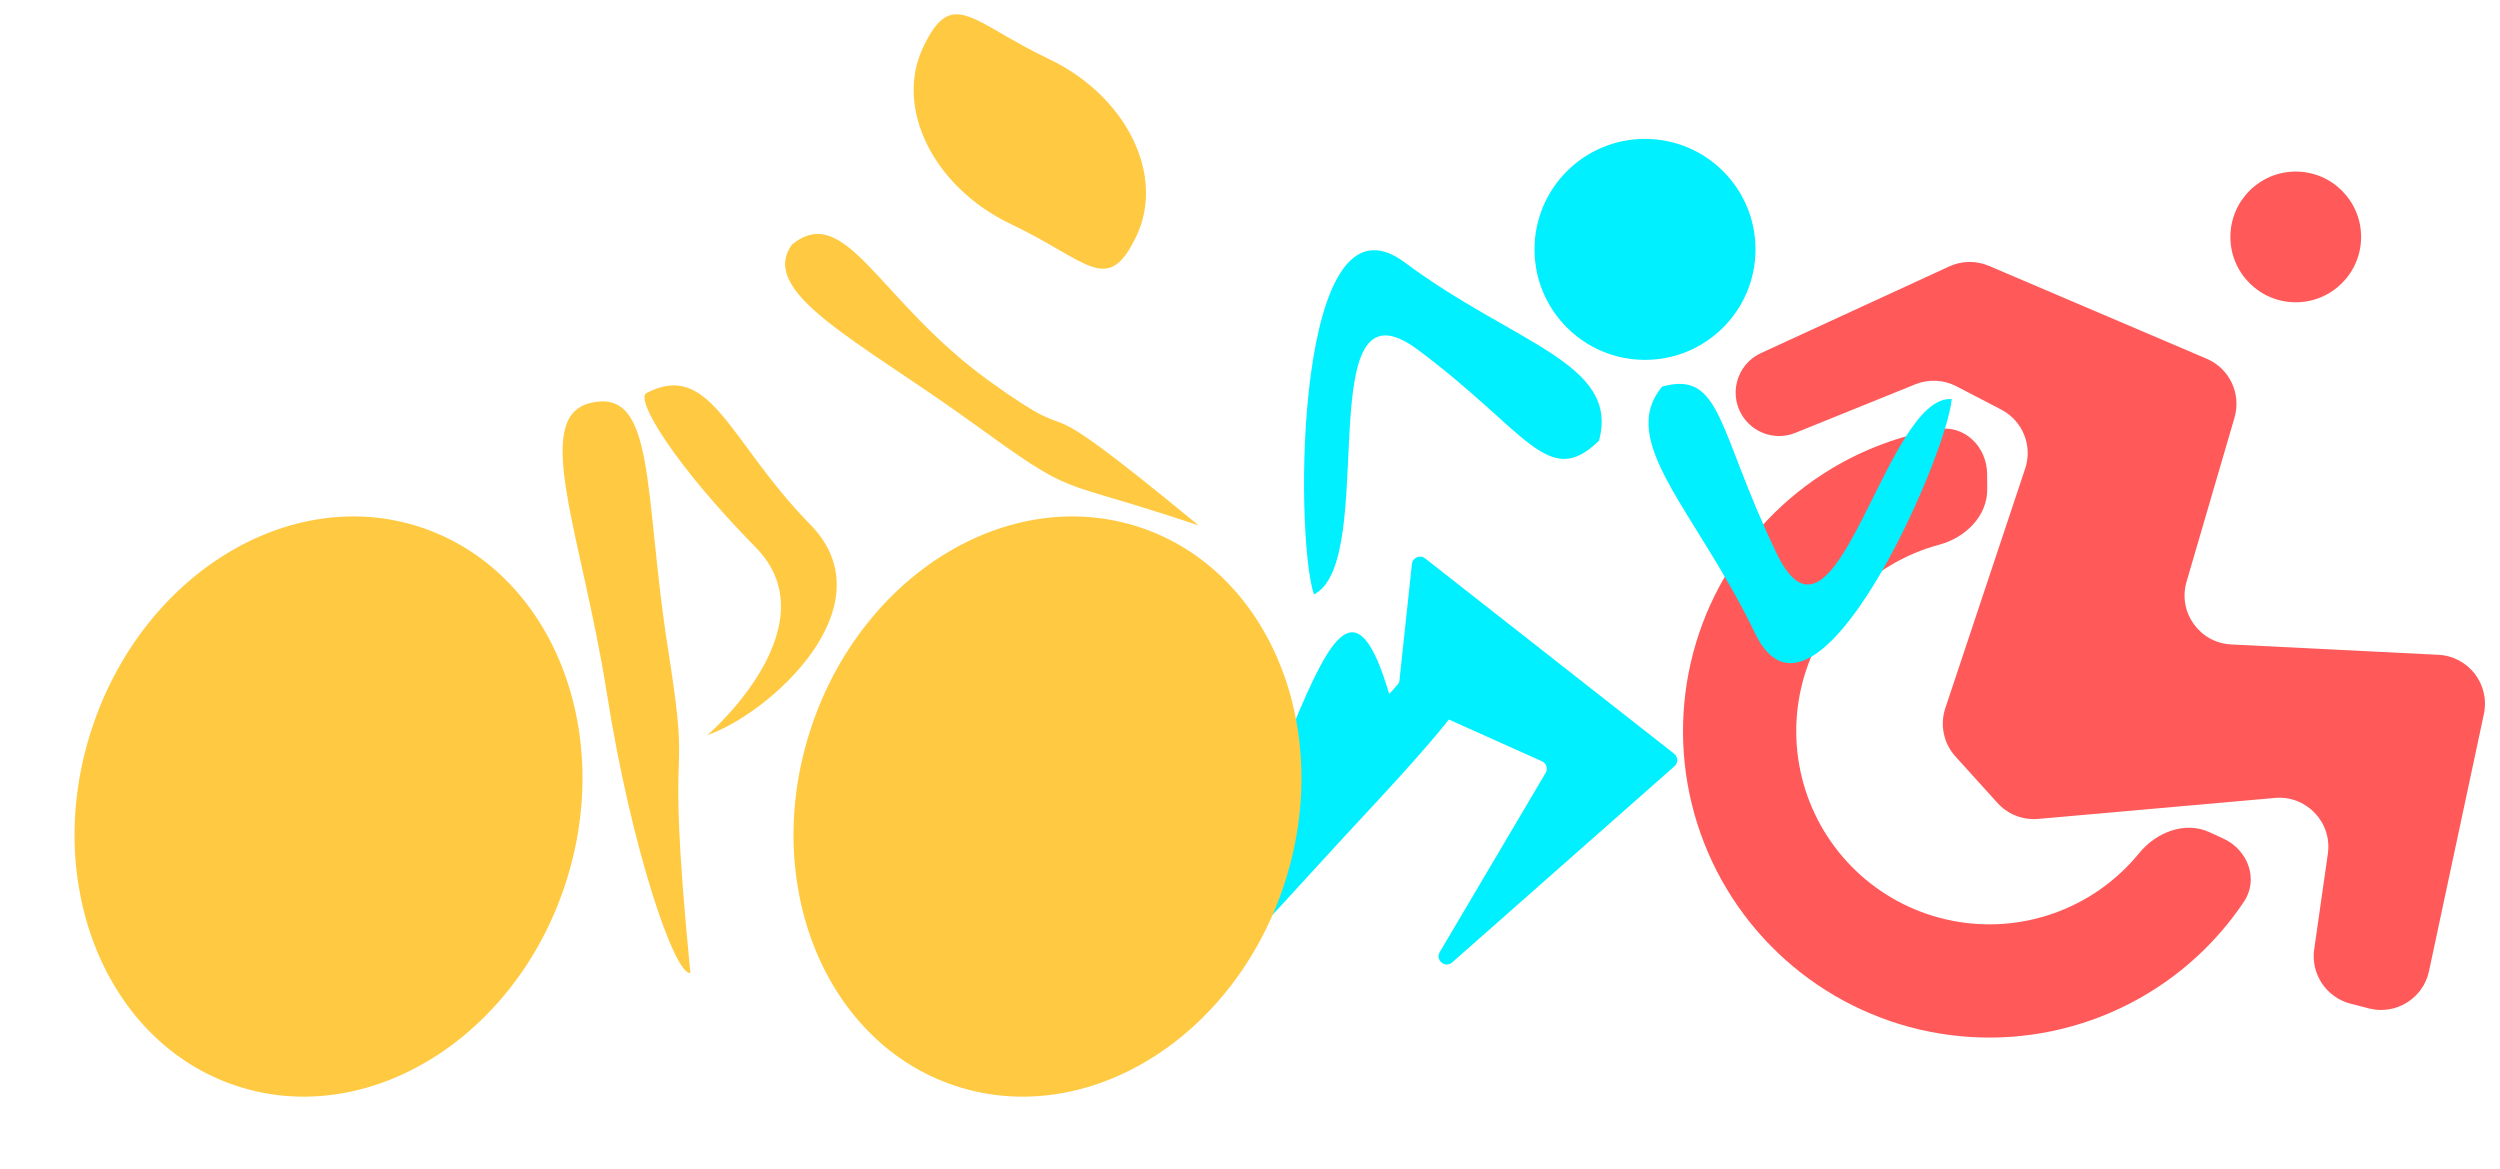
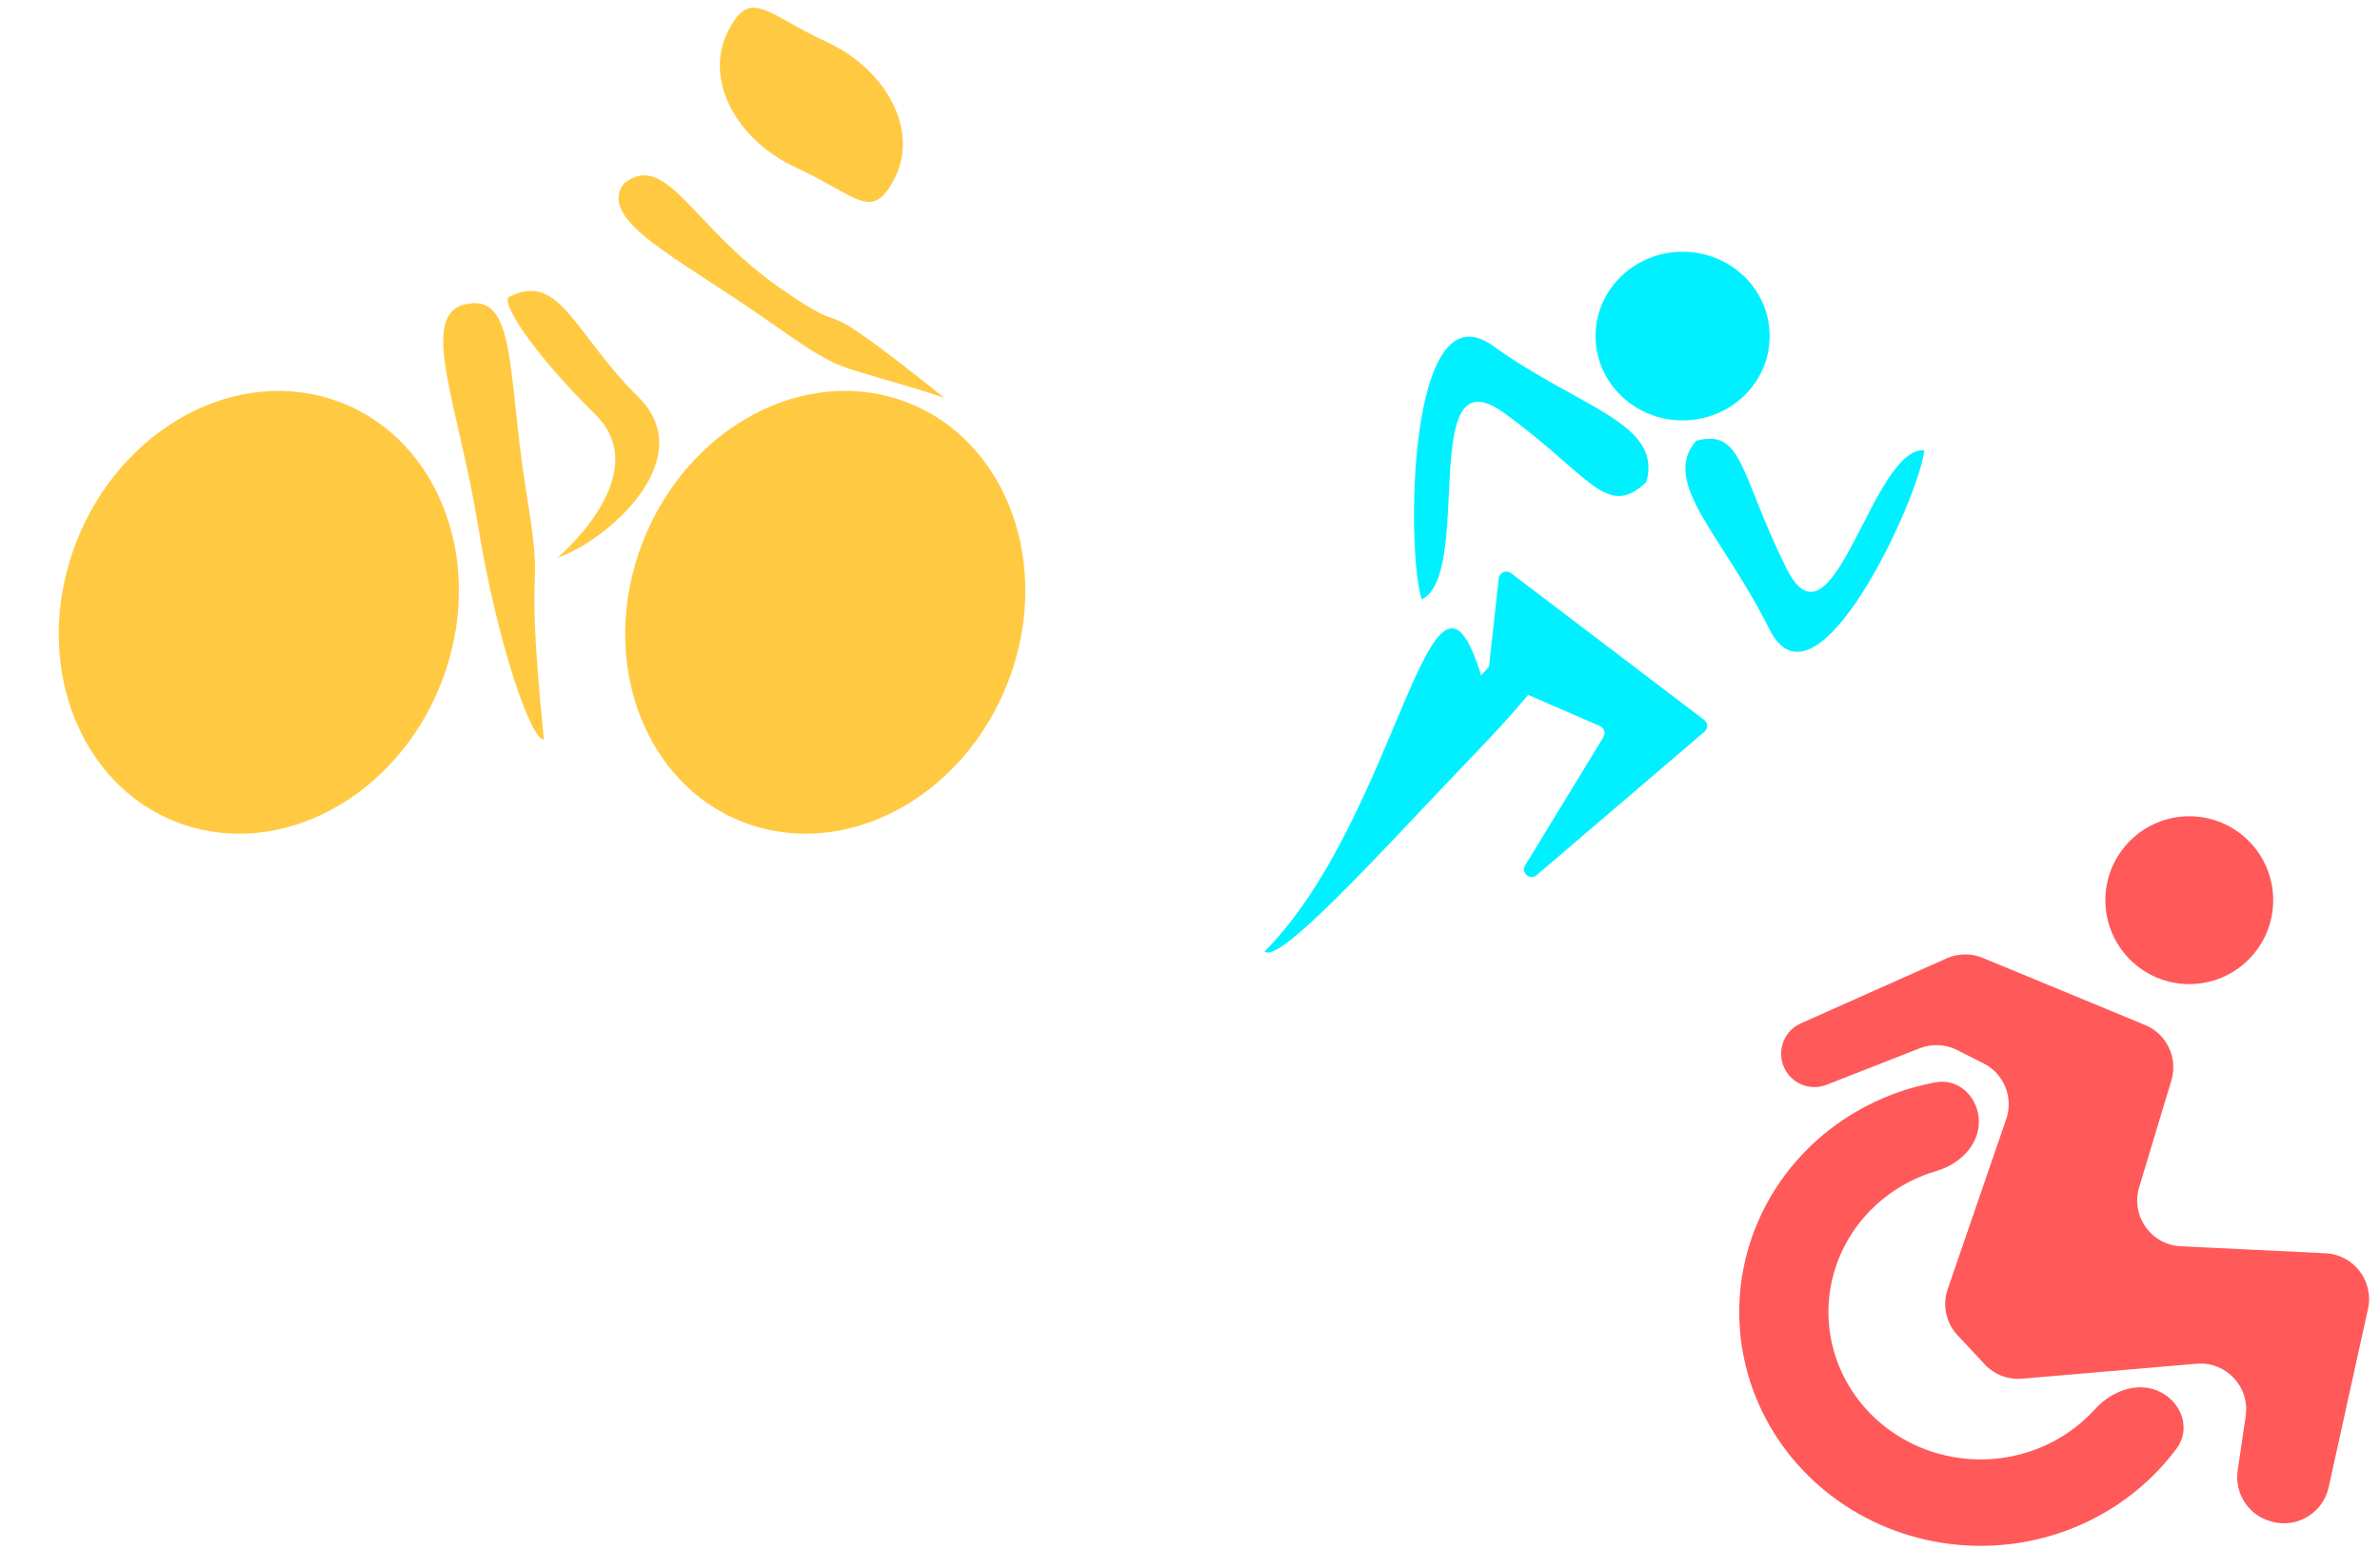
- <svg xmlns="http://www.w3.org/2000/svg" width="306" height="143" viewBox="0 0 306 143" fill="none">
-   <g id="Group 9">
-     <g id="Group 8">
-       <path id="well" d="M272.131 102.636C275.142 104.017 276.501 107.615 274.657 110.368C272.057 114.251 268.743 117.629 264.874 120.312C259.355 124.141 252.908 126.417 246.209 126.902C239.509 127.387 232.802 126.064 226.789 123.071C220.775 120.077 215.676 115.523 212.025 109.885C208.373 104.247 206.303 97.732 206.031 91.02C205.758 84.309 207.294 77.647 210.477 71.732C213.659 65.816 218.373 60.865 224.124 57.394C228.155 54.961 232.592 53.318 237.199 52.533C240.466 51.976 243.193 54.688 243.222 58.001L243.239 59.862C243.268 63.175 240.563 65.811 237.363 66.671C235.235 67.243 233.189 68.112 231.286 69.261C227.66 71.449 224.689 74.57 222.683 78.299C220.676 82.028 219.709 86.228 219.88 90.458C220.052 94.689 221.357 98.796 223.659 102.351C225.961 105.905 229.175 108.775 232.966 110.662C236.756 112.549 240.984 113.383 245.208 113.077C249.431 112.772 253.495 111.337 256.974 108.923C258.8 107.657 260.43 106.144 261.822 104.437C263.916 101.869 267.427 100.478 270.439 101.86L272.131 102.636Z" fill="#FF5959" />
-       <circle id="Ellipse 13" cx="281" cy="29" r="8" fill="#FF5959" />
-       <path id="Vector 10" d="M238.584 32.612L215.538 43.22C212.443 44.645 211.468 48.574 213.538 51.281C214.992 53.182 217.538 53.877 219.757 52.979L234.435 47.038C236.063 46.379 237.897 46.467 239.455 47.276L244.957 50.138C247.574 51.498 248.813 54.56 247.881 57.358L238.108 86.676C237.423 88.73 237.898 90.993 239.351 92.599L244.496 98.285C245.758 99.68 247.601 100.402 249.475 100.236L278.46 97.668C282.312 97.327 285.476 100.665 284.93 104.493L283.259 116.19C282.827 119.214 284.736 122.08 287.693 122.846L289.935 123.427C293.241 124.285 296.595 122.213 297.308 118.872L304.028 87.393C304.8 83.779 302.152 80.333 298.46 80.148L273.092 78.88C269.22 78.686 266.545 74.925 267.633 71.204L273.505 51.113C274.358 48.196 272.895 45.102 270.1 43.91L243.447 32.543C241.889 31.879 240.122 31.904 238.584 32.612Z" fill="#FF5959" />
-     </g>
-     <g id="Group 7">
-       <circle id="Ellipse 8" cx="201.349" cy="30.524" r="13.524" fill="#00F0FF" />
-       <path id="Ellipse 9" d="M217.454 67.726C224.731 82.828 230.745 48.247 238.897 48.845C238.169 56.236 222.11 92.64 214.833 77.537C207.557 62.435 197.837 54.045 203.449 47.318C210.778 45.295 210.178 52.623 217.454 67.726Z" fill="#00F0FF" />
-       <path id="Ellipse 10" d="M173.548 42.809C160.125 32.81 168.953 68.662 160.824 72.759C158.399 65.415 158.504 22.115 171.926 32.114C185.349 42.114 198.291 44.425 195.716 53.938C189.492 60.021 186.97 52.809 173.548 42.809Z" fill="#00F0FF" />
-       <path id="Vector 9" d="M204.911 92.251L174.432 68.346C173.814 67.861 172.904 68.245 172.82 69.026L171.158 84.543C171.112 84.973 171.348 85.385 171.743 85.562L188.735 93.179C189.28 93.423 189.491 94.087 189.187 94.6L176.225 116.537C175.646 117.517 176.894 118.549 177.748 117.795L204.956 93.788C205.424 93.374 205.403 92.637 204.911 92.251Z" fill="#00F0FF" />
-       <path id="Ellipse 11" d="M161.489 105.729C148.552 119.924 138.238 130.907 136.398 129.23C157.346 107.403 162.29 58.735 170.041 84.952C182.978 70.756 169.589 66.793 181.345 74.051C187.357 79.3 174.427 91.533 161.489 105.729Z" fill="#00F0FF" />
-     </g>
-     <g id="Group 6">
-       <ellipse id="Ellipse 1" cx="40.212" cy="98.721" rx="30.5" ry="36" transform="rotate(18.1866 40.2124 98.721)" fill="#FFCA42" />
-       <ellipse id="Ellipse 5" cx="128.212" cy="98.721" rx="30.5" ry="36" transform="rotate(18.1866 128.212 98.721)" fill="#FFCA42" />
-       <path id="Ellipse 3" d="M139.105 28.877C135.558 36.337 133.215 31.934 123.738 27.429C114.261 22.923 109.453 13.223 113 5.763C116.547 -1.696 118.89 2.706 128.367 7.212C137.844 11.717 142.652 21.417 139.105 28.877Z" fill="#FFCA42" />
-       <path id="Ellipse 4" d="M146.711 64.311C128.263 58.113 132.27 61.322 118.712 51.528C105.154 41.734 92.705 35.793 96.94 29.93C103.517 24.607 107.476 36.807 121.034 46.601C134.592 56.396 123.269 45.012 146.711 64.311Z" fill="#FFCA42" />
-       <path id="Ellipse 6" d="M81.777 79.5C84.817 98.762 81.277 86.001 84.5 119.092C82.591 119.393 77.301 104.022 74.261 84.76C71.22 65.498 65 51.124 72.213 49.338C80.357 47.32 78.736 60.238 81.777 79.5Z" fill="#FFCA42" />
-       <path id="Ellipse 7" d="M99.159 64.181C109.034 74.222 94 87.5 86.5 90C85.319 91.162 102.375 77.041 92.5 67C82.625 56.959 77.67 48.871 79.139 48.105C87 44.001 89.283 54.141 99.159 64.181Z" fill="#FFCA42" />
-     </g>
-   </g>
+ <svg xmlns="http://www.w3.org/2000/svg" width="312" height="203" viewBox="0 0 312 203" fill="none">
+   <path d="M282.958 182.348C285.943 183.674 287.287 187.243 285.342 189.866C283.244 192.695 280.656 195.168 277.677 197.17C273.02 200.299 267.581 202.159 261.928 202.556C256.275 202.952 250.615 201.871 245.541 199.424C240.467 196.977 236.165 193.255 233.084 188.647C230.003 184.039 228.256 178.714 228.026 173.228C227.796 167.743 229.092 162.298 231.777 157.463C234.463 152.629 238.44 148.581 243.293 145.744C246.521 143.857 250.059 142.551 253.735 141.875C256.81 141.309 259.386 143.871 259.415 146.998C259.443 150.128 256.881 152.611 253.877 153.489C252.292 153.953 250.766 154.608 249.336 155.444C246.277 157.232 243.77 159.783 242.077 162.831C240.384 165.879 239.567 169.311 239.712 172.769C239.857 176.227 240.958 179.584 242.9 182.489C244.843 185.394 247.555 187.74 250.753 189.282C253.952 190.825 257.519 191.506 261.083 191.256C264.647 191.006 268.075 189.834 271.011 187.861C272.348 186.963 273.56 185.914 274.624 184.741C276.745 182.404 280.074 181.066 282.958 182.348Z" fill="#FF5959" />
+   <circle cx="287" cy="118" r="11" fill="#FF5959" />
+   <path d="M255.179 125.629L236.08 134.145C233.48 135.305 232.667 138.603 234.431 140.838C235.623 142.347 237.661 142.899 239.452 142.197L251.662 137.41C253.25 136.787 255.028 136.87 256.551 137.637L260.025 139.387C262.706 140.737 263.976 143.86 263 146.698L255.331 168.982C254.609 171.082 255.104 173.408 256.62 175.03L260.182 178.844C261.439 180.19 263.245 180.884 265.08 180.726L287.948 178.764C291.805 178.433 294.961 181.787 294.396 185.617L293.342 192.768C292.892 195.817 294.826 198.711 297.816 199.462L297.949 199.496C301.23 200.32 304.542 198.271 305.27 194.968L310.427 171.57C311.227 167.941 308.569 164.465 304.858 164.285L285.878 163.366C281.98 163.177 279.297 159.376 280.425 155.64L284.651 141.635C285.542 138.682 284.049 135.534 281.197 134.356L259.913 125.564C258.393 124.936 256.682 124.959 255.179 125.629Z" fill="#FF5959" />
+   <ellipse cx="220.578" cy="44.054" rx="11.412" ry="11.054" fill="#00F0FF" />
+   <path d="M234.167 74.459C240.307 86.802 245.382 58.538 252.26 59.027C251.646 65.068 238.095 94.822 231.956 82.478C225.816 70.135 217.614 63.277 222.35 57.779C228.534 56.126 228.027 62.115 234.167 74.459Z" fill="#00F0FF" />
+   <path d="M197.12 54.096C185.794 45.922 193.243 75.226 186.384 78.574C184.338 72.572 184.426 37.181 195.752 45.354C207.078 53.527 217.998 55.416 215.825 63.192C210.574 68.163 208.446 62.269 197.12 54.096Z" fill="#00F0FF" />
+   <path d="M223.394 94.361L198.073 75.124C197.455 74.654 196.56 75.038 196.474 75.811L195.119 88.062C195.071 88.498 195.313 88.914 195.715 89.089L209.743 95.18C210.3 95.422 210.515 96.1 210.199 96.618L199.939 113.437C199.346 114.408 200.577 115.457 201.442 114.718L223.439 95.918C223.924 95.503 223.902 94.747 223.394 94.361Z" fill="#00F0FF" />
+   <path d="M186.945 105.521C176.029 117.123 167.326 126.1 165.774 124.729C183.45 106.889 187.621 67.111 194.161 88.539C205.077 76.937 193.78 73.697 203.7 79.63C208.772 83.92 197.862 93.918 186.945 105.521Z" fill="#00F0FF" />
+   <ellipse rx="25.658" ry="29.518" transform="matrix(0.952915 0.303238 -0.321189 0.947015 33.9308 80.2652)" fill="#FFCA42" />
+   <ellipse rx="25.658" ry="29.518" transform="matrix(0.952915 0.303238 -0.321189 0.947015 108.184 80.2652)" fill="#FFCA42" />
+   <path d="M117.375 23.18C114.382 29.277 112.405 25.679 104.408 21.996C96.412 18.314 92.355 10.386 95.348 4.289C98.341 -1.809 100.318 1.79 108.315 5.472C116.311 9.155 120.368 17.083 117.375 23.18Z" fill="#FFCA42" />
+   <path d="M123.793 52.141C108.227 47.075 111.608 49.698 100.168 41.693C88.728 33.688 78.223 28.832 81.796 24.041C87.346 19.689 90.687 29.661 102.127 37.666C113.567 45.671 104.013 36.368 123.793 52.141Z" fill="#FFCA42" />
+   <path d="M69.002 64.556C71.568 80.3 68.581 69.87 71.3 96.916C69.689 97.162 65.226 84.599 62.66 68.856C60.095 53.112 54.846 41.364 60.932 39.904C67.804 38.255 66.436 48.813 69.002 64.556Z" fill="#FFCA42" />
+   <path d="M83.668 52.035C92.001 60.242 79.316 71.095 72.987 73.138C71.99 74.088 86.383 62.546 78.05 54.339C69.717 46.133 65.537 39.522 66.776 38.895C73.409 35.541 75.336 43.829 83.668 52.035Z" fill="#FFCA42" />
</svg>
